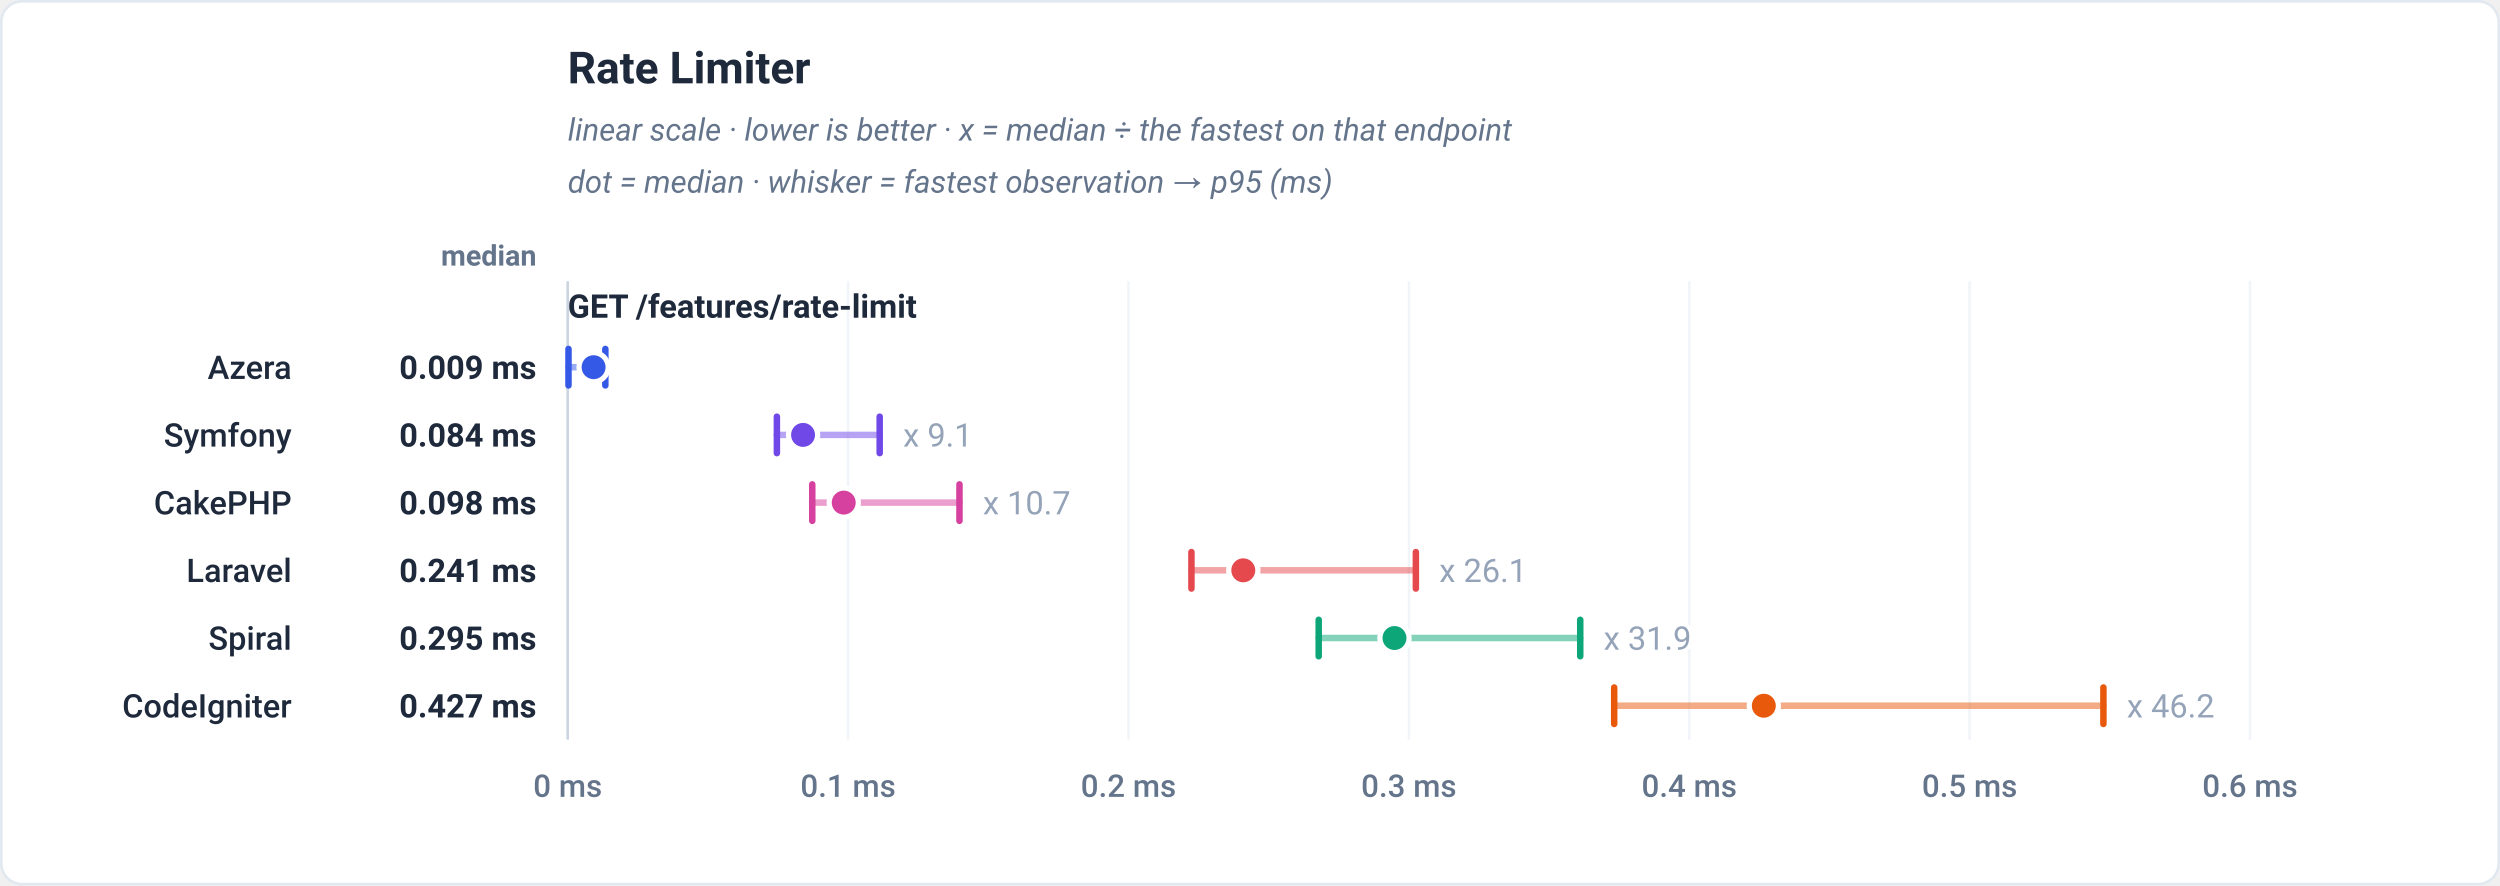
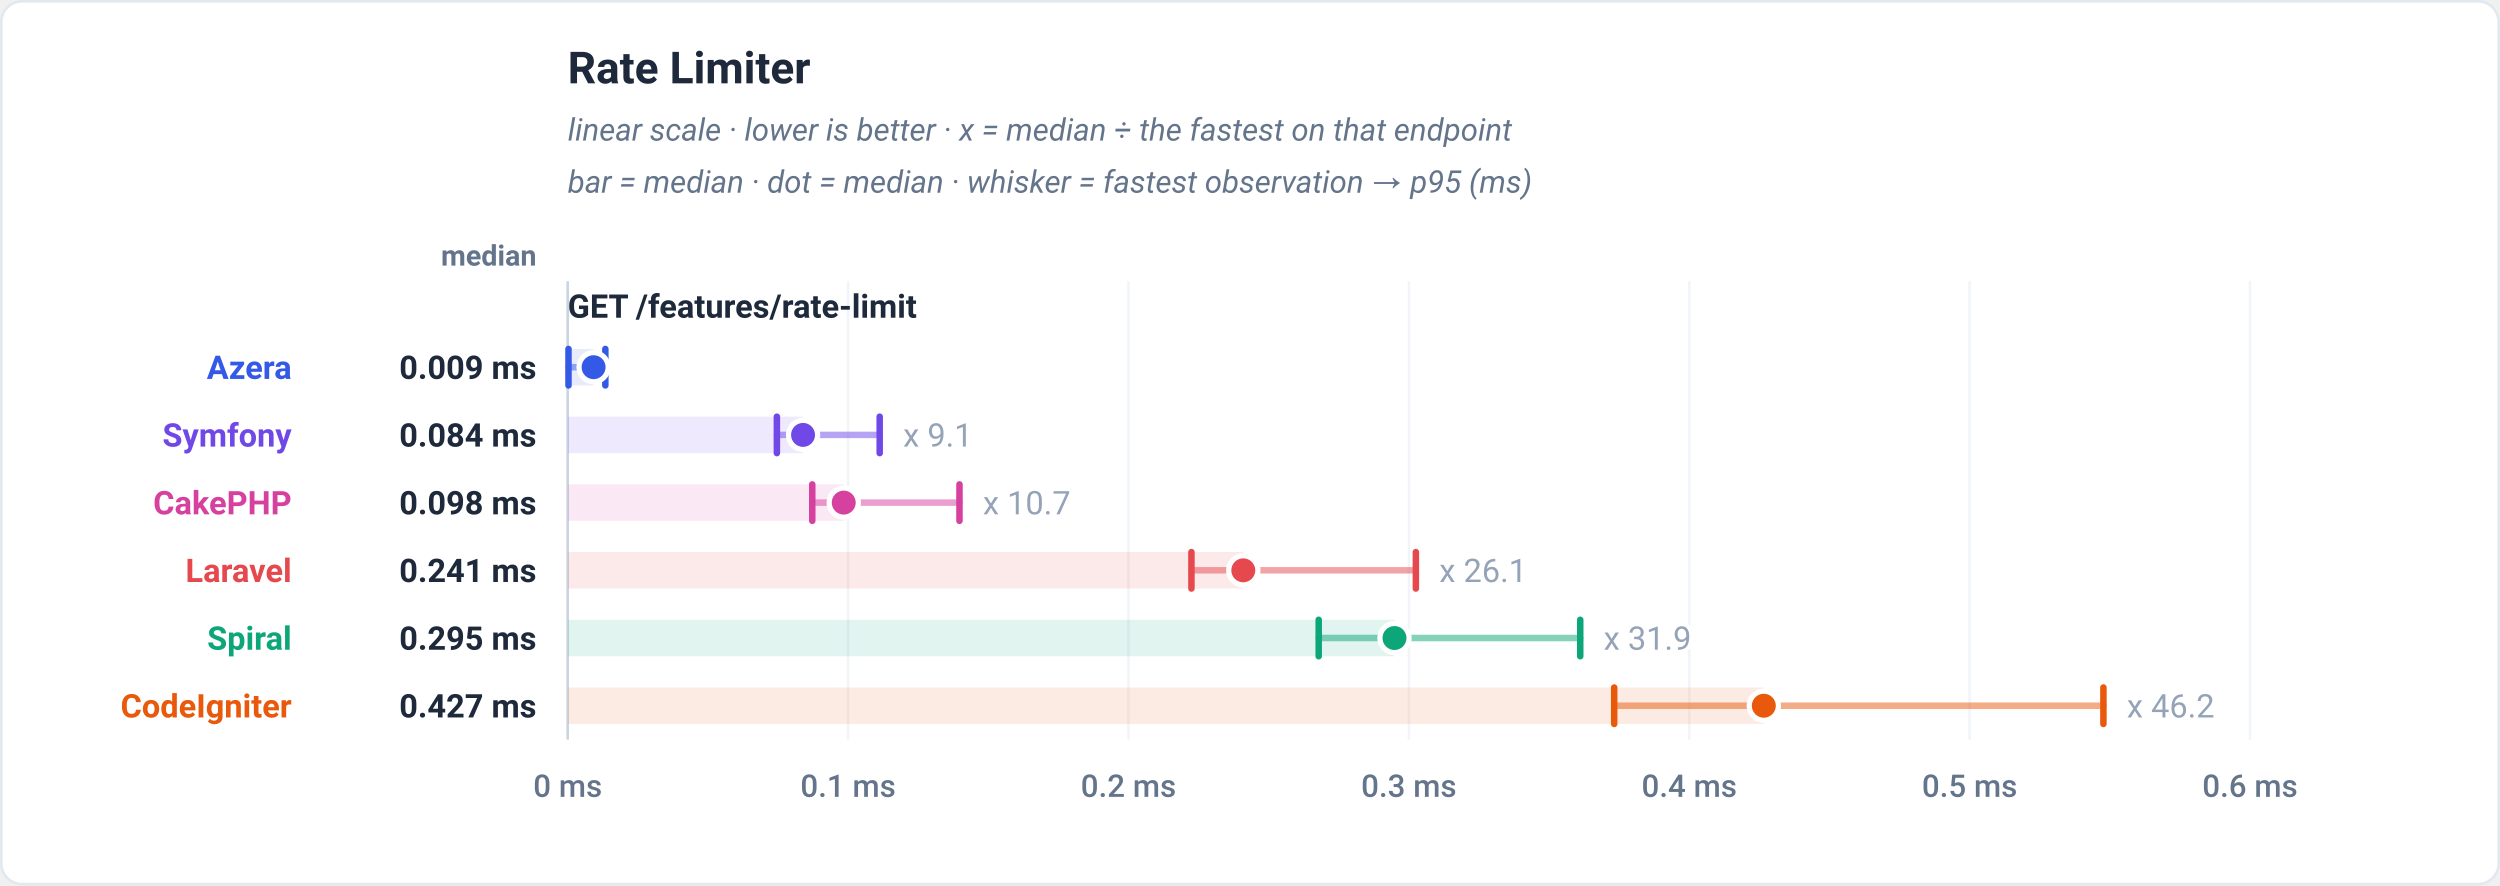
<svg xmlns="http://www.w3.org/2000/svg" viewBox="0 0 960 340" width="960" height="340" role="img" font-family="-apple-system,BlinkMacSystemFont,'Segoe UI',Roboto,Helvetica,Arial,sans-serif">
  <rect x="0.5" y="0.5" width="959" height="339" rx="8" fill="#ffffff" stroke="#e2e8f0" />
  <text x="218" y="32" font-family="-apple-system,BlinkMacSystemFont,'Segoe UI',Roboto,Helvetica,Arial,sans-serif" font-size="17" font-weight="700" fill="#1e293b" text-anchor="start">Rate Limiter</text>
  <text x="218" y="54" font-family="-apple-system,BlinkMacSystemFont,'Segoe UI',Roboto,Helvetica,Arial,sans-serif" font-size="12" font-weight="400" fill="#64748b" text-anchor="start" font-style="italic">linear scale · lower is better · x = median ÷ the fastest on that endpoint</text>
-   <text x="218" y="74" font-family="-apple-system,BlinkMacSystemFont,'Segoe UI',Roboto,Helvetica,Arial,sans-serif" font-size="12" font-weight="400" fill="#64748b" text-anchor="start" font-style="italic">dot = median · whisker = fastest observation → p95 (ms)</text>
+   <text x="218" y="74" font-family="-apple-system,BlinkMacSystemFont,'Segoe UI',Roboto,Helvetica,Arial,sans-serif" font-size="12" font-weight="400" fill="#64748b" text-anchor="start" font-style="italic">bar = median · dot = median · whisker = fastest observation → p95 (ms)</text>
  <text x="206" y="102" font-family="-apple-system,BlinkMacSystemFont,'Segoe UI',Roboto,Helvetica,Arial,sans-serif" font-size="11" font-weight="600" fill="#64748b" text-anchor="end">median</text>
  <line x1="218" y1="108" x2="218" y2="284" stroke="#f1f5f9" stroke-width="1" />
  <text x="218" y="306" font-family="-apple-system,BlinkMacSystemFont,'Segoe UI',Roboto,Helvetica,Arial,sans-serif" font-size="12" font-weight="500" fill="#64748b" text-anchor="middle">0 ms</text>
  <line x1="325.67" y1="108" x2="325.67" y2="284" stroke="#f1f5f9" stroke-width="1" />
  <text x="325.67" y="306" font-family="-apple-system,BlinkMacSystemFont,'Segoe UI',Roboto,Helvetica,Arial,sans-serif" font-size="12" font-weight="500" fill="#64748b" text-anchor="middle">0.1 ms</text>
  <line x1="433.33" y1="108" x2="433.33" y2="284" stroke="#f1f5f9" stroke-width="1" />
  <text x="433.33" y="306" font-family="-apple-system,BlinkMacSystemFont,'Segoe UI',Roboto,Helvetica,Arial,sans-serif" font-size="12" font-weight="500" fill="#64748b" text-anchor="middle">0.2 ms</text>
  <line x1="541" y1="108" x2="541" y2="284" stroke="#f1f5f9" stroke-width="1" />
  <text x="541" y="306" font-family="-apple-system,BlinkMacSystemFont,'Segoe UI',Roboto,Helvetica,Arial,sans-serif" font-size="12" font-weight="500" fill="#64748b" text-anchor="middle">0.3 ms</text>
  <line x1="648.67" y1="108" x2="648.67" y2="284" stroke="#f1f5f9" stroke-width="1" />
  <text x="648.67" y="306" font-family="-apple-system,BlinkMacSystemFont,'Segoe UI',Roboto,Helvetica,Arial,sans-serif" font-size="12" font-weight="500" fill="#64748b" text-anchor="middle">0.4 ms</text>
  <line x1="756.33" y1="108" x2="756.33" y2="284" stroke="#f1f5f9" stroke-width="1" />
  <text x="756.33" y="306" font-family="-apple-system,BlinkMacSystemFont,'Segoe UI',Roboto,Helvetica,Arial,sans-serif" font-size="12" font-weight="500" fill="#64748b" text-anchor="middle">0.5 ms</text>
  <line x1="864" y1="108" x2="864" y2="284" stroke="#f1f5f9" stroke-width="1" />
  <text x="864" y="306" font-family="-apple-system,BlinkMacSystemFont,'Segoe UI',Roboto,Helvetica,Arial,sans-serif" font-size="12" font-weight="500" fill="#64748b" text-anchor="middle">0.6 ms</text>
  <line x1="218" y1="108" x2="218" y2="284" stroke="#cbd5e1" stroke-width="1" />
  <text x="218" y="122" font-family="-apple-system,BlinkMacSystemFont,'Segoe UI',Roboto,Helvetica,Arial,sans-serif" font-size="12.5" font-weight="700" fill="#1e293b" text-anchor="start">GET /features/rate-limit</text>
-   <line x1="218.3" y1="141" x2="232.45" y2="141" stroke="#3459e6" stroke-width="2.5" stroke-linecap="round" stroke-opacity="0.5" />
+   <rect x="218" y="134" width="9.94" height="14" fill="#3459e6" fill-opacity="0.12" />
+   <line x1="218.3" y1="141" x2="232.45" y2="141" stroke="#3459e6" stroke-width="2.5" stroke-linecap="round" opacity="0.5" />
  <line x1="218.3" y1="134" x2="218.3" y2="148" stroke="#3459e6" stroke-width="2.5" stroke-linecap="round" />
  <line x1="232.45" y1="134" x2="232.45" y2="148" stroke="#3459e6" stroke-width="2.5" stroke-linecap="round" />
  <circle cx="227.94" cy="141" r="5.6" fill="#3459e6" stroke="#ffffff" stroke-width="2" />
-   <text x="112" y="145.5" font-family="-apple-system,BlinkMacSystemFont,'Segoe UI',Roboto,Helvetica,Arial,sans-serif" font-size="12.5" font-weight="500" fill="#1e293b" text-anchor="end">Azera</text>
+   <text x="112" y="145.5" font-family="-apple-system,BlinkMacSystemFont,'Segoe UI',Roboto,Helvetica,Arial,sans-serif" font-size="12.5" font-weight="700" fill="#3459e6" text-anchor="end">Azera</text>
  <text x="206" y="145.5" font-family="-apple-system,BlinkMacSystemFont,'Segoe UI',Roboto,Helvetica,Arial,sans-serif" font-size="12.5" font-weight="700" fill="#1e293b" text-anchor="end">0.009 ms</text>
-   <line x1="298.32" y1="167" x2="337.8" y2="167" stroke="#7048e8" stroke-width="2.5" stroke-linecap="round" stroke-opacity="0.5" />
+   <rect x="218" y="160" width="90.37" height="14" fill="#7048e8" fill-opacity="0.12" />
+   <line x1="298.32" y1="167" x2="337.8" y2="167" stroke="#7048e8" stroke-width="2.5" stroke-linecap="round" opacity="0.5" />
  <line x1="298.32" y1="160" x2="298.32" y2="174" stroke="#7048e8" stroke-width="2.5" stroke-linecap="round" />
  <line x1="337.8" y1="160" x2="337.8" y2="174" stroke="#7048e8" stroke-width="2.5" stroke-linecap="round" />
  <circle cx="308.37" cy="167" r="5.6" fill="#7048e8" stroke="#ffffff" stroke-width="2" />
  <text x="346.8" y="171.5" font-family="-apple-system,BlinkMacSystemFont,'Segoe UI',Roboto,Helvetica,Arial,sans-serif" font-size="12.5" font-weight="400" fill="#94a3b8" text-anchor="start" stroke="#ffffff" stroke-width="3" paint-order="stroke" stroke-linejoin="round">x 9.1</text>
-   <text x="112" y="171.5" font-family="-apple-system,BlinkMacSystemFont,'Segoe UI',Roboto,Helvetica,Arial,sans-serif" font-size="12.5" font-weight="500" fill="#1e293b" text-anchor="end">Symfony</text>
+   <text x="112" y="171.5" font-family="-apple-system,BlinkMacSystemFont,'Segoe UI',Roboto,Helvetica,Arial,sans-serif" font-size="12.5" font-weight="700" fill="#7048e8" text-anchor="end">Symfony</text>
  <text x="206" y="171.5" font-family="-apple-system,BlinkMacSystemFont,'Segoe UI',Roboto,Helvetica,Arial,sans-serif" font-size="12.5" font-weight="700" fill="#1e293b" text-anchor="end">0.084 ms</text>
-   <line x1="311.91" y1="193" x2="368.44" y2="193" stroke="#d6409f" stroke-width="2.5" stroke-linecap="round" stroke-opacity="0.5" />
+   <rect x="218" y="186" width="105.99" height="14" fill="#d6409f" fill-opacity="0.12" />
+   <line x1="311.91" y1="193" x2="368.44" y2="193" stroke="#d6409f" stroke-width="2.5" stroke-linecap="round" opacity="0.5" />
  <line x1="311.91" y1="186" x2="311.91" y2="200" stroke="#d6409f" stroke-width="2.5" stroke-linecap="round" />
  <line x1="368.44" y1="186" x2="368.44" y2="200" stroke="#d6409f" stroke-width="2.5" stroke-linecap="round" />
  <circle cx="323.99" cy="193" r="5.6" fill="#d6409f" stroke="#ffffff" stroke-width="2" />
  <text x="377.44" y="197.5" font-family="-apple-system,BlinkMacSystemFont,'Segoe UI',Roboto,Helvetica,Arial,sans-serif" font-size="12.5" font-weight="400" fill="#94a3b8" text-anchor="start" stroke="#ffffff" stroke-width="3" paint-order="stroke" stroke-linejoin="round">x 10.7</text>
-   <text x="112" y="197.5" font-family="-apple-system,BlinkMacSystemFont,'Segoe UI',Roboto,Helvetica,Arial,sans-serif" font-size="12.5" font-weight="500" fill="#1e293b" text-anchor="end">CakePHP</text>
+   <text x="112" y="197.5" font-family="-apple-system,BlinkMacSystemFont,'Segoe UI',Roboto,Helvetica,Arial,sans-serif" font-size="12.5" font-weight="700" fill="#d6409f" text-anchor="end">CakePHP</text>
  <text x="206" y="197.5" font-family="-apple-system,BlinkMacSystemFont,'Segoe UI',Roboto,Helvetica,Arial,sans-serif" font-size="12.5" font-weight="700" fill="#1e293b" text-anchor="end">0.098 ms</text>
-   <line x1="457.51" y1="219" x2="543.69" y2="219" stroke="#e5484d" stroke-width="2.5" stroke-linecap="round" stroke-opacity="0.5" />
+   <rect x="218" y="212" width="259.42" height="14" fill="#e5484d" fill-opacity="0.12" />
+   <line x1="457.51" y1="219" x2="543.69" y2="219" stroke="#e5484d" stroke-width="2.5" stroke-linecap="round" opacity="0.5" />
  <line x1="457.51" y1="212" x2="457.51" y2="226" stroke="#e5484d" stroke-width="2.5" stroke-linecap="round" />
  <line x1="543.69" y1="212" x2="543.69" y2="226" stroke="#e5484d" stroke-width="2.5" stroke-linecap="round" />
  <circle cx="477.42" cy="219" r="5.6" fill="#e5484d" stroke="#ffffff" stroke-width="2" />
  <text x="552.69" y="223.5" font-family="-apple-system,BlinkMacSystemFont,'Segoe UI',Roboto,Helvetica,Arial,sans-serif" font-size="12.5" font-weight="400" fill="#94a3b8" text-anchor="start" stroke="#ffffff" stroke-width="3" paint-order="stroke" stroke-linejoin="round">x 26.1</text>
-   <text x="112" y="223.5" font-family="-apple-system,BlinkMacSystemFont,'Segoe UI',Roboto,Helvetica,Arial,sans-serif" font-size="12.5" font-weight="500" fill="#1e293b" text-anchor="end">Laravel</text>
+   <text x="112" y="223.5" font-family="-apple-system,BlinkMacSystemFont,'Segoe UI',Roboto,Helvetica,Arial,sans-serif" font-size="12.5" font-weight="700" fill="#e5484d" text-anchor="end">Laravel</text>
  <text x="206" y="223.5" font-family="-apple-system,BlinkMacSystemFont,'Segoe UI',Roboto,Helvetica,Arial,sans-serif" font-size="12.5" font-weight="700" fill="#1e293b" text-anchor="end">0.241 ms</text>
-   <line x1="506.38" y1="245" x2="606.81" y2="245" stroke="#0ca678" stroke-width="2.5" stroke-linecap="round" stroke-opacity="0.5" />
+   <rect x="218" y="238" width="317.48" height="14" fill="#0ca678" fill-opacity="0.12" />
+   <line x1="506.38" y1="245" x2="606.81" y2="245" stroke="#0ca678" stroke-width="2.5" stroke-linecap="round" opacity="0.5" />
  <line x1="506.38" y1="238" x2="506.38" y2="252" stroke="#0ca678" stroke-width="2.5" stroke-linecap="round" />
  <line x1="606.81" y1="238" x2="606.81" y2="252" stroke="#0ca678" stroke-width="2.5" stroke-linecap="round" />
  <circle cx="535.48" cy="245" r="5.6" fill="#0ca678" stroke="#ffffff" stroke-width="2" />
  <text x="615.81" y="249.5" font-family="-apple-system,BlinkMacSystemFont,'Segoe UI',Roboto,Helvetica,Arial,sans-serif" font-size="12.5" font-weight="400" fill="#94a3b8" text-anchor="start" stroke="#ffffff" stroke-width="3" paint-order="stroke" stroke-linejoin="round">x 31.9</text>
-   <text x="112" y="249.5" font-family="-apple-system,BlinkMacSystemFont,'Segoe UI',Roboto,Helvetica,Arial,sans-serif" font-size="12.5" font-weight="500" fill="#1e293b" text-anchor="end">Spiral</text>
+   <text x="112" y="249.5" font-family="-apple-system,BlinkMacSystemFont,'Segoe UI',Roboto,Helvetica,Arial,sans-serif" font-size="12.5" font-weight="700" fill="#0ca678" text-anchor="end">Spiral</text>
  <text x="206" y="249.5" font-family="-apple-system,BlinkMacSystemFont,'Segoe UI',Roboto,Helvetica,Arial,sans-serif" font-size="12.5" font-weight="700" fill="#1e293b" text-anchor="end">0.295 ms</text>
-   <line x1="619.85" y1="271" x2="807.71" y2="271" stroke="#e8590c" stroke-width="2.5" stroke-linecap="round" stroke-opacity="0.5" />
+   <rect x="218" y="264" width="459.3" height="14" fill="#e8590c" fill-opacity="0.12" />
+   <line x1="619.85" y1="271" x2="807.71" y2="271" stroke="#e8590c" stroke-width="2.5" stroke-linecap="round" opacity="0.5" />
  <line x1="619.85" y1="264" x2="619.85" y2="278" stroke="#e8590c" stroke-width="2.5" stroke-linecap="round" />
  <line x1="807.71" y1="264" x2="807.71" y2="278" stroke="#e8590c" stroke-width="2.5" stroke-linecap="round" />
  <circle cx="677.3" cy="271" r="5.6" fill="#e8590c" stroke="#ffffff" stroke-width="2" />
  <text x="816.71" y="275.5" font-family="-apple-system,BlinkMacSystemFont,'Segoe UI',Roboto,Helvetica,Arial,sans-serif" font-size="12.5" font-weight="400" fill="#94a3b8" text-anchor="start" stroke="#ffffff" stroke-width="3" paint-order="stroke" stroke-linejoin="round">x 46.2</text>
-   <text x="112" y="275.5" font-family="-apple-system,BlinkMacSystemFont,'Segoe UI',Roboto,Helvetica,Arial,sans-serif" font-size="12.5" font-weight="500" fill="#1e293b" text-anchor="end">CodeIgniter</text>
+   <text x="112" y="275.5" font-family="-apple-system,BlinkMacSystemFont,'Segoe UI',Roboto,Helvetica,Arial,sans-serif" font-size="12.5" font-weight="700" fill="#e8590c" text-anchor="end">CodeIgniter</text>
  <text x="206" y="275.5" font-family="-apple-system,BlinkMacSystemFont,'Segoe UI',Roboto,Helvetica,Arial,sans-serif" font-size="12.5" font-weight="700" fill="#1e293b" text-anchor="end">0.427 ms</text>
</svg>
